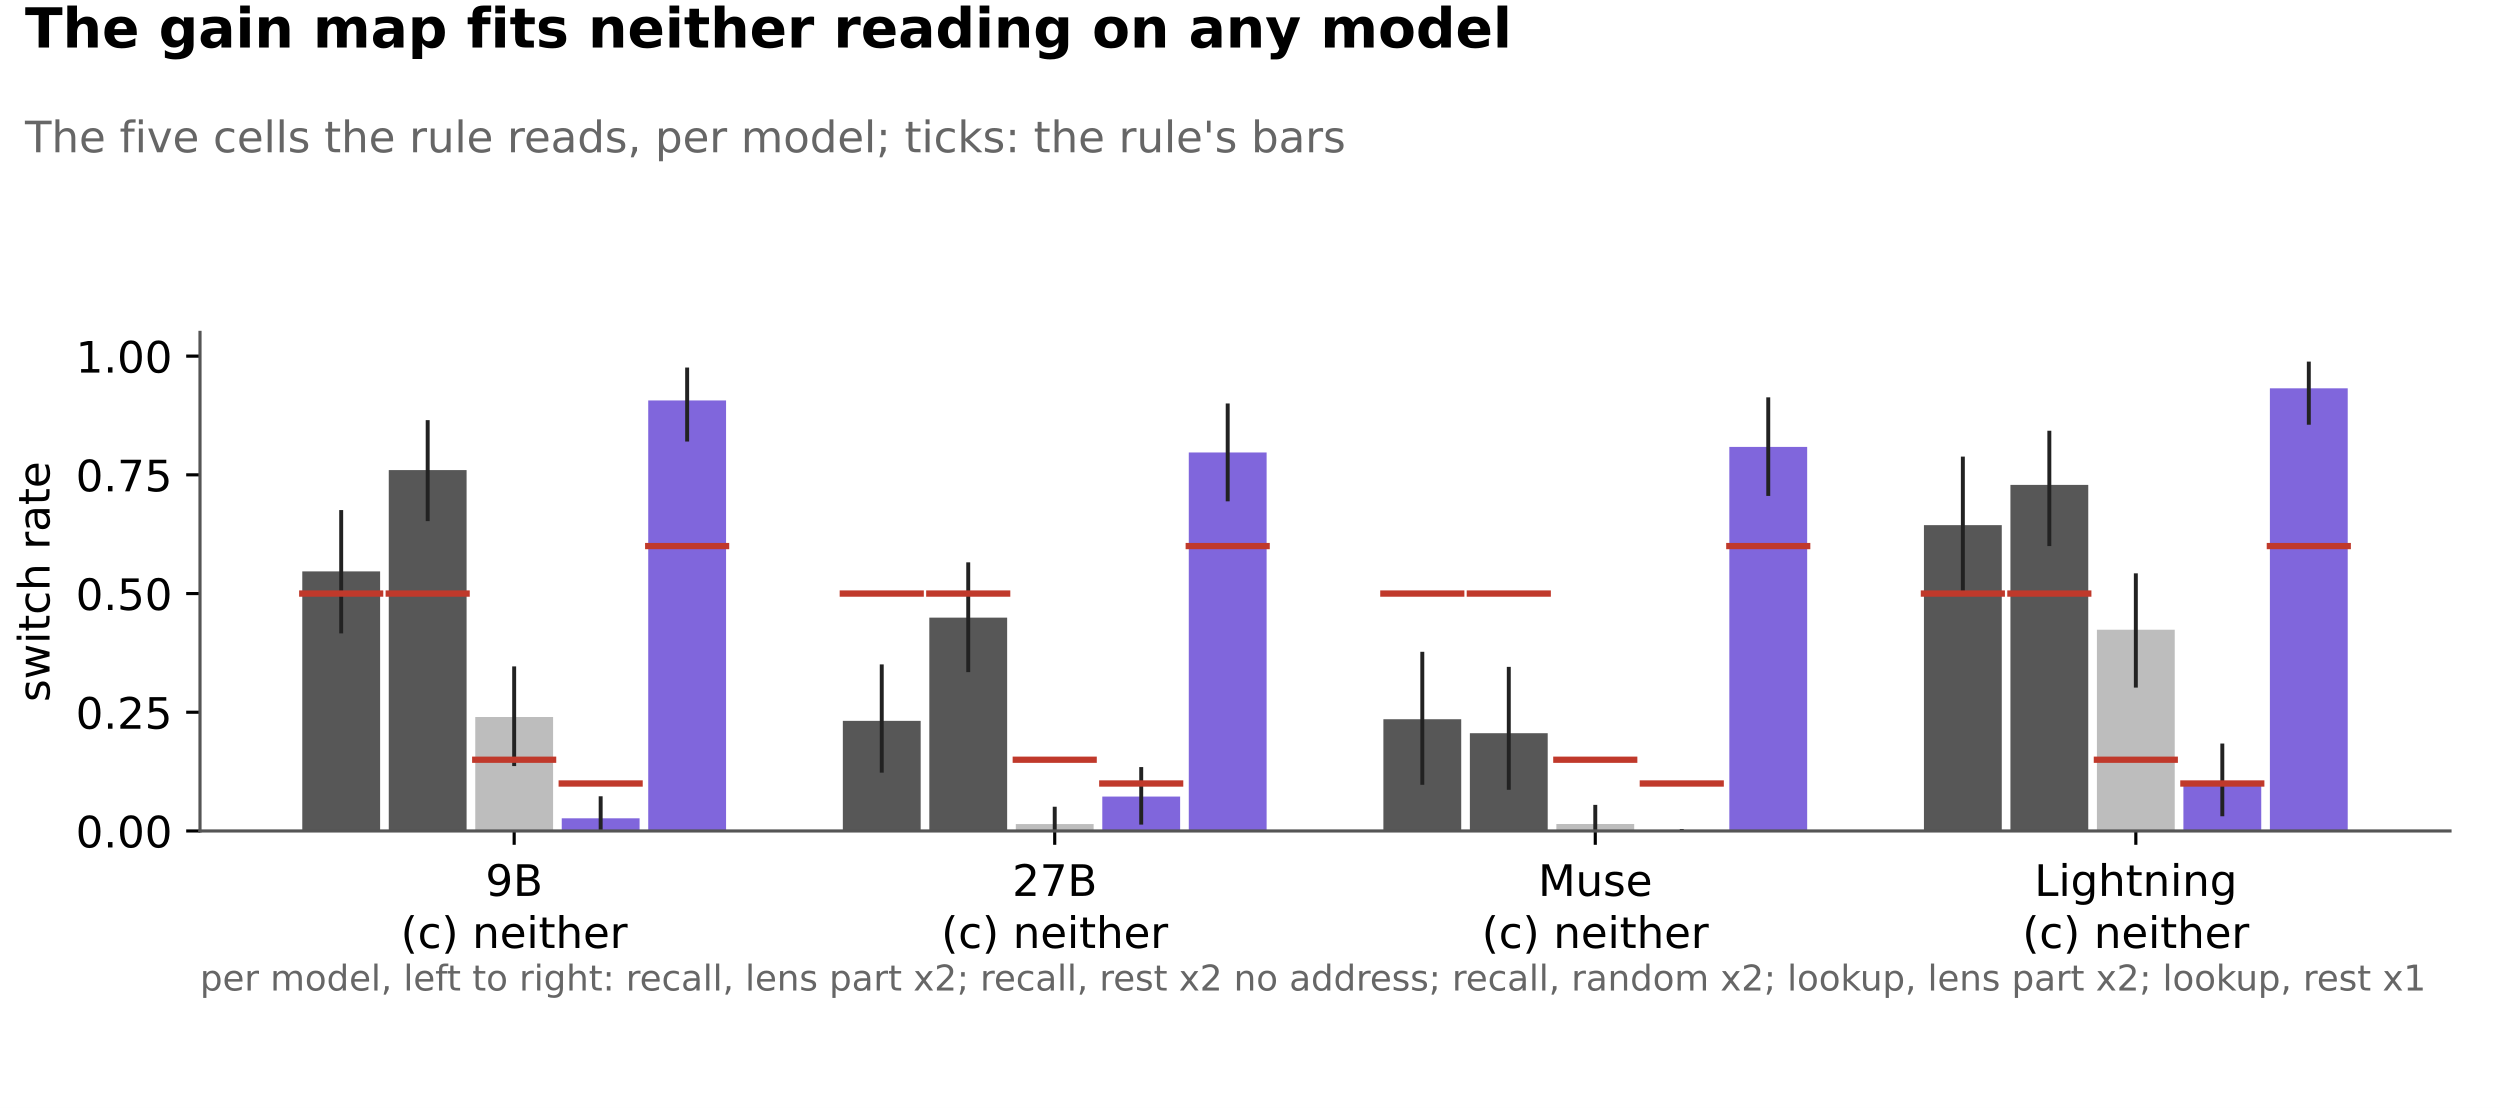
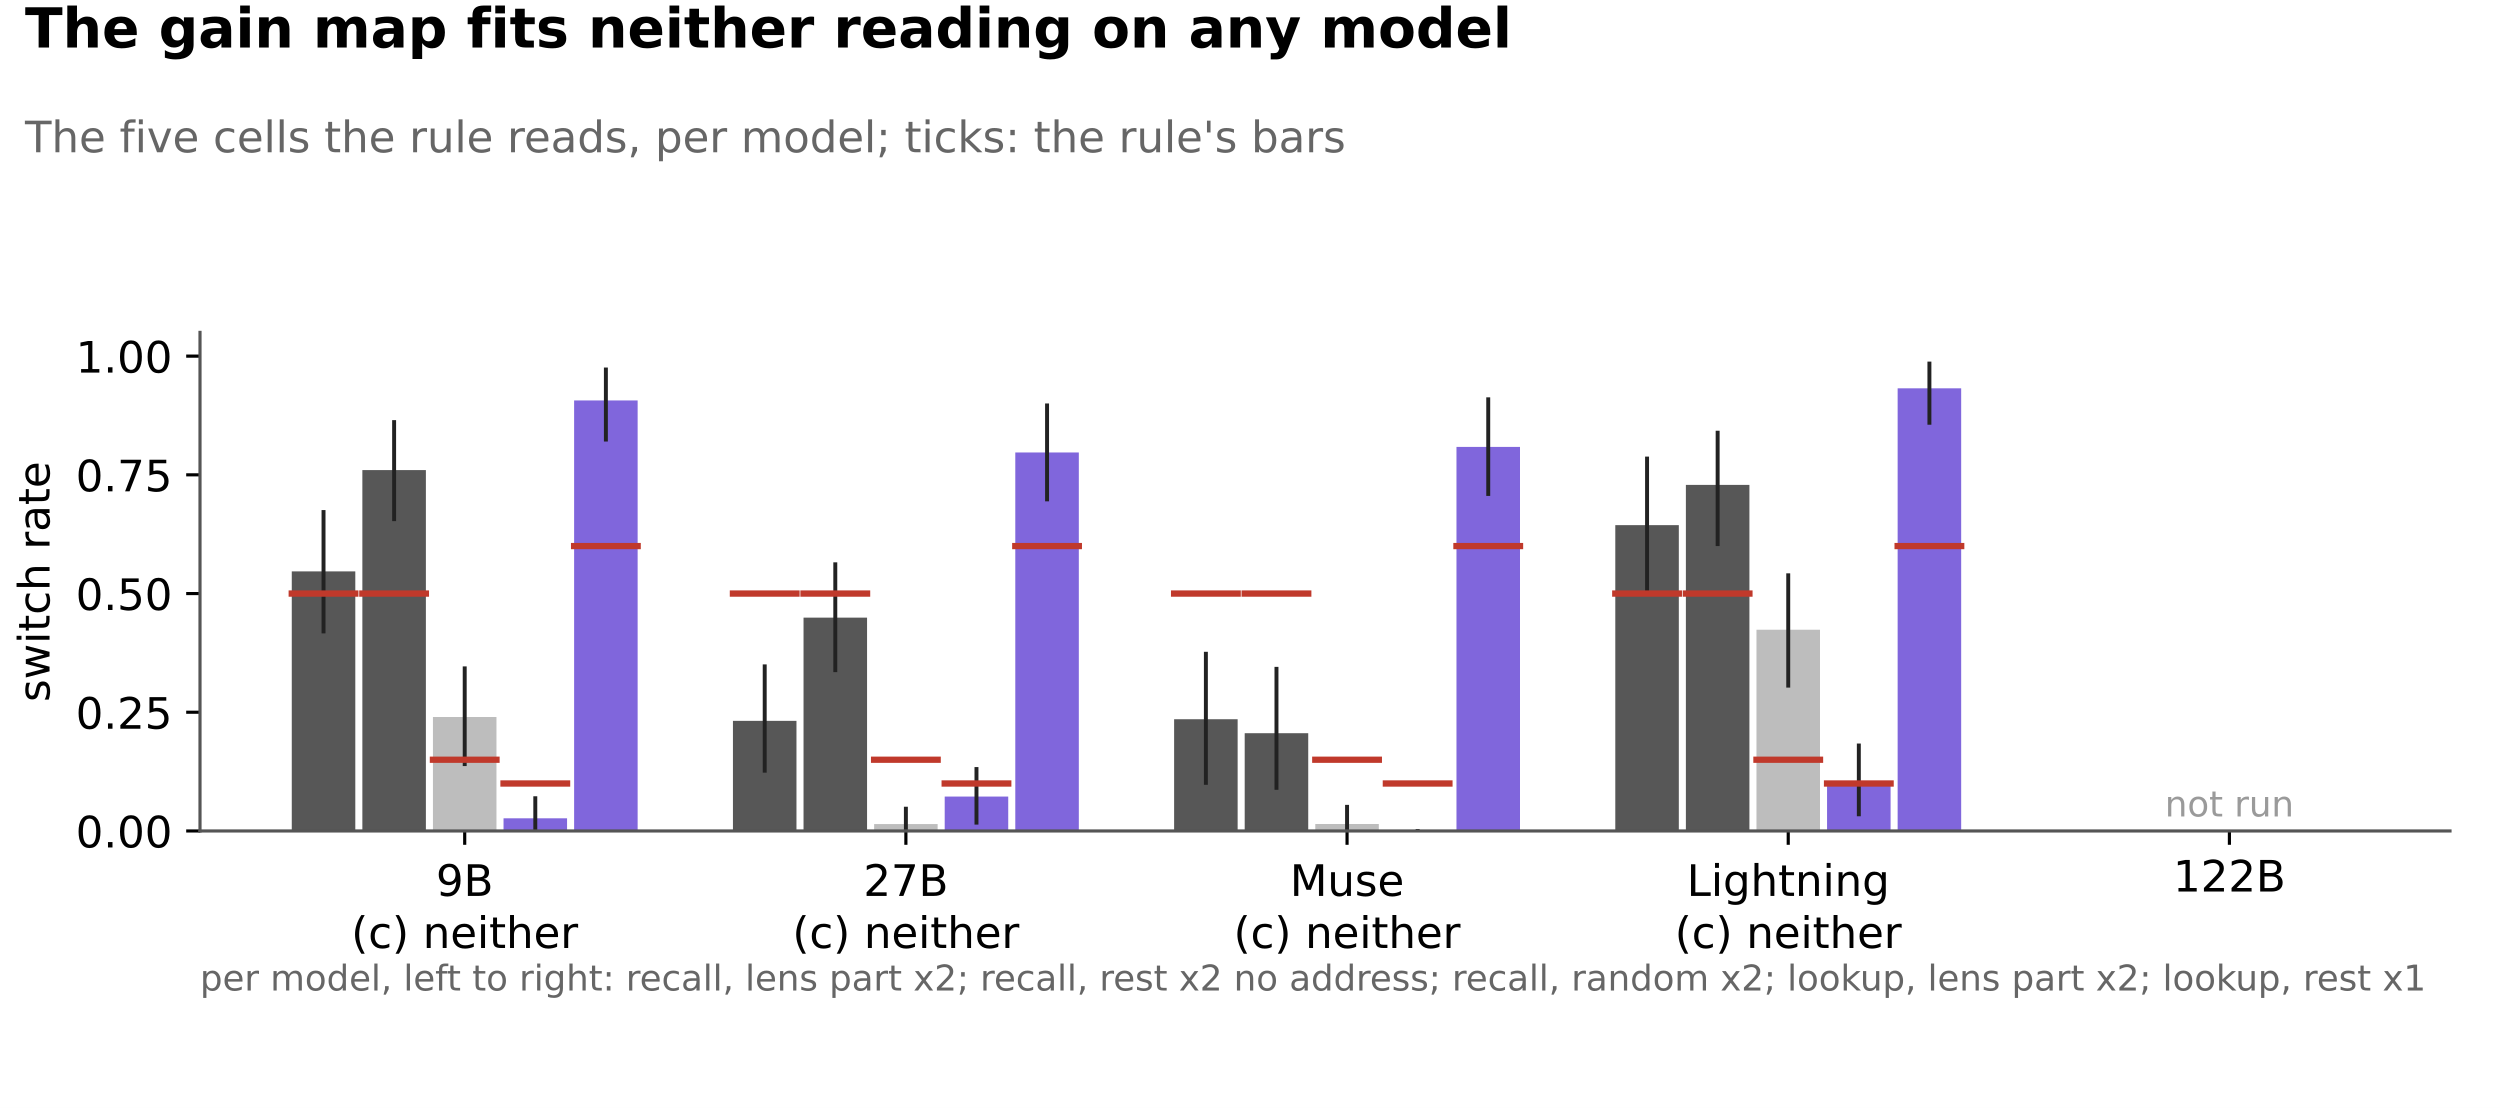
<svg xmlns="http://www.w3.org/2000/svg" xmlns:xlink="http://www.w3.org/1999/xlink" width="633.6pt" height="280.8pt" viewBox="0 0 633.6 280.8" version="1.1">
  <defs>
    <style type="text/css">*{stroke-linejoin: round; stroke-linecap: butt}</style>
  </defs>
  <g id="figure_1">
    <g id="patch_1">
      <path d="M 0 280.8  L 633.6 280.8  L 633.6 0  L 0 0  z " style="fill: #ffffff" />
    </g>
    <g id="axes_1">
      <g id="patch_2">
        <path d="M 50.688 210.6  L 620.928 210.6  L 620.928 84.24  L 50.688 84.24  z " style="fill: #ffffff" />
      </g>
      <g id="patch_3">
-         <path d="M 76.608 210.6  L 96.336 210.6  L 96.336 144.813  L 76.608 144.813  z " clip-path="url(#p11c9bc44fe)" style="fill: #3a3a3a; opacity: 0.85" />
+         <path d="M 73.945 210.6  L 90.046 210.6  L 90.046 144.813  L 73.945 144.813  z " clip-path="url(#p9e50dd848d)" style="fill: #3a3a3a; opacity: 0.85" />
      </g>
      <g id="patch_4">
-         <path d="M 98.528 210.6  L 118.255 210.6  L 118.255 119.139  L 98.528 119.139  z " clip-path="url(#p11c9bc44fe)" style="fill: #3a3a3a; opacity: 0.85" />
+         <path d="M 91.835 210.6  L 107.936 210.6  L 107.936 119.139  L 91.835 119.139  z " clip-path="url(#p9e50dd848d)" style="fill: #3a3a3a; opacity: 0.85" />
      </g>
      <g id="patch_5">
-         <path d="M 120.447 210.6  L 140.175 210.6  L 140.175 181.718  L 120.447 181.718  z " clip-path="url(#p11c9bc44fe)" style="fill: #bdbdbd" />
+         <path d="M 109.725 210.6  L 125.826 210.6  L 125.826 181.718  L 109.725 181.718  z " clip-path="url(#p9e50dd848d)" style="fill: #bdbdbd" />
      </g>
      <g id="patch_6">
-         <path d="M 142.367 210.6  L 162.095 210.6  L 162.095 207.391  L 142.367 207.391  z " clip-path="url(#p11c9bc44fe)" style="fill: #6a4bd6; opacity: 0.85" />
+         <path d="M 127.614 210.6  L 143.715 210.6  L 143.715 207.391  L 127.614 207.391  z " clip-path="url(#p9e50dd848d)" style="fill: #6a4bd6; opacity: 0.85" />
      </g>
      <g id="patch_7">
-         <path d="M 164.287 210.6  L 184.014 210.6  L 184.014 101.489  L 164.287 101.489  z " clip-path="url(#p11c9bc44fe)" style="fill: #6a4bd6; opacity: 0.85" />
+         <path d="M 145.504 210.6  L 161.605 210.6  L 161.605 101.489  L 145.504 101.489  z " clip-path="url(#p9e50dd848d)" style="fill: #6a4bd6; opacity: 0.85" />
      </g>
      <g id="patch_8">
-         <path d="M 213.606 210.6  L 233.334 210.6  L 233.334 182.694  L 213.606 182.694  z " clip-path="url(#p11c9bc44fe)" style="fill: #3a3a3a; opacity: 0.85" />
+         <path d="M 185.757 210.6  L 201.858 210.6  L 201.858 182.694  L 185.757 182.694  z " clip-path="url(#p9e50dd848d)" style="fill: #3a3a3a; opacity: 0.85" />
      </g>
      <g id="patch_9">
-         <path d="M 235.526 210.6  L 255.253 210.6  L 255.253 156.533  L 235.526 156.533  z " clip-path="url(#p11c9bc44fe)" style="fill: #3a3a3a; opacity: 0.85" />
+         <path d="M 203.646 210.6  L 219.747 210.6  L 219.747 156.533  L 203.646 156.533  z " clip-path="url(#p9e50dd848d)" style="fill: #3a3a3a; opacity: 0.85" />
      </g>
      <g id="patch_10">
-         <path d="M 257.445 210.6  L 277.173 210.6  L 277.173 208.856  L 257.445 208.856  z " clip-path="url(#p11c9bc44fe)" style="fill: #bdbdbd" />
+         <path d="M 221.536 210.6  L 237.637 210.6  L 237.637 208.856  L 221.536 208.856  z " clip-path="url(#p9e50dd848d)" style="fill: #bdbdbd" />
      </g>
      <g id="patch_11">
-         <path d="M 279.365 210.6  L 299.093 210.6  L 299.093 201.88  L 279.365 201.88  z " clip-path="url(#p11c9bc44fe)" style="fill: #6a4bd6; opacity: 0.85" />
+         <path d="M 239.426 210.6  L 255.527 210.6  L 255.527 201.88  L 239.426 201.88  z " clip-path="url(#p9e50dd848d)" style="fill: #6a4bd6; opacity: 0.85" />
      </g>
      <g id="patch_12">
-         <path d="M 301.285 210.6  L 321.012 210.6  L 321.012 114.675  L 301.285 114.675  z " clip-path="url(#p11c9bc44fe)" style="fill: #6a4bd6; opacity: 0.85" />
+         <path d="M 257.316 210.6  L 273.417 210.6  L 273.417 114.675  L 257.316 114.675  z " clip-path="url(#p9e50dd848d)" style="fill: #6a4bd6; opacity: 0.85" />
      </g>
      <g id="patch_13">
-         <path d="M 350.604 210.6  L 370.331 210.6  L 370.331 182.284  L 350.604 182.284  z " clip-path="url(#p11c9bc44fe)" style="fill: #3a3a3a; opacity: 0.85" />
+         <path d="M 297.568 210.6  L 313.669 210.6  L 313.669 182.284  L 297.568 182.284  z " clip-path="url(#p9e50dd848d)" style="fill: #3a3a3a; opacity: 0.85" />
      </g>
      <g id="patch_14">
-         <path d="M 372.523 210.6  L 392.251 210.6  L 392.251 185.824  L 372.523 185.824  z " clip-path="url(#p11c9bc44fe)" style="fill: #3a3a3a; opacity: 0.85" />
+         <path d="M 315.458 210.6  L 331.559 210.6  L 331.559 185.824  L 315.458 185.824  z " clip-path="url(#p9e50dd848d)" style="fill: #3a3a3a; opacity: 0.85" />
      </g>
      <g id="patch_15">
-         <path d="M 394.443 210.6  L 414.171 210.6  L 414.171 208.83  L 394.443 208.83  z " clip-path="url(#p11c9bc44fe)" style="fill: #bdbdbd" />
+         <path d="M 333.348 210.6  L 349.449 210.6  L 349.449 208.83  L 333.348 208.83  z " clip-path="url(#p9e50dd848d)" style="fill: #bdbdbd" />
      </g>
      <g id="patch_16">
-         <path d="M 416.363 210.6  L 436.09 210.6  L 436.09 210.6  L 416.363 210.6  z " clip-path="url(#p11c9bc44fe)" style="fill: #6a4bd6; opacity: 0.85" />
+         <path d="M 351.238 210.6  L 367.339 210.6  L 367.339 210.6  L 351.238 210.6  z " clip-path="url(#p9e50dd848d)" style="fill: #6a4bd6; opacity: 0.85" />
      </g>
      <g id="patch_17">
-         <path d="M 438.282 210.6  L 458.01 210.6  L 458.01 113.264  L 438.282 113.264  z " clip-path="url(#p11c9bc44fe)" style="fill: #6a4bd6; opacity: 0.85" />
+         <path d="M 369.128 210.6  L 385.229 210.6  L 385.229 113.264  L 369.128 113.264  z " clip-path="url(#p9e50dd848d)" style="fill: #6a4bd6; opacity: 0.85" />
      </g>
      <g id="patch_18">
-         <path d="M 487.602 210.6  L 507.329 210.6  L 507.329 133.091  L 487.602 133.091  z " clip-path="url(#p11c9bc44fe)" style="fill: #3a3a3a; opacity: 0.85" />
+         <path d="M 409.38 210.6  L 425.481 210.6  L 425.481 133.091  L 409.38 133.091  z " clip-path="url(#p9e50dd848d)" style="fill: #3a3a3a; opacity: 0.85" />
      </g>
      <g id="patch_19">
-         <path d="M 509.521 210.6  L 529.249 210.6  L 529.249 122.892  L 509.521 122.892  z " clip-path="url(#p11c9bc44fe)" style="fill: #3a3a3a; opacity: 0.85" />
+         <path d="M 427.27 210.6  L 443.371 210.6  L 443.371 122.892  L 427.27 122.892  z " clip-path="url(#p9e50dd848d)" style="fill: #3a3a3a; opacity: 0.85" />
      </g>
      <g id="patch_20">
-         <path d="M 531.441 210.6  L 551.169 210.6  L 551.169 159.607  L 531.441 159.607  z " clip-path="url(#p11c9bc44fe)" style="fill: #bdbdbd" />
+         <path d="M 445.16 210.6  L 461.261 210.6  L 461.261 159.607  L 445.16 159.607  z " clip-path="url(#p9e50dd848d)" style="fill: #bdbdbd" />
      </g>
      <g id="patch_21">
-         <path d="M 553.361 210.6  L 573.088 210.6  L 573.088 198.362  L 553.361 198.362  z " clip-path="url(#p11c9bc44fe)" style="fill: #6a4bd6; opacity: 0.85" />
+         <path d="M 463.05 210.6  L 479.151 210.6  L 479.151 198.362  L 463.05 198.362  z " clip-path="url(#p9e50dd848d)" style="fill: #6a4bd6; opacity: 0.85" />
      </g>
      <g id="patch_22">
-         <path d="M 575.28 210.6  L 595.008 210.6  L 595.008 98.416  L 575.28 98.416  z " clip-path="url(#p11c9bc44fe)" style="fill: #6a4bd6; opacity: 0.85" />
+         <path d="M 480.94 210.6  L 497.041 210.6  L 497.041 98.416  L 480.94 98.416  z " clip-path="url(#p9e50dd848d)" style="fill: #6a4bd6; opacity: 0.85" />
      </g>
      <g id="matplotlib.axis_1">
        <g id="xtick_1">
          <g id="line2d_1">
            <defs>
-               <path id="m6441d32e04" d="M 0 0  L 0 3.5  " style="stroke: #000000; stroke-width: 0.8" />
+               <path id="mb9505852d2" d="M 0 0  L 0 3.5  " style="stroke: #000000; stroke-width: 0.8" />
            </defs>
            <g>
-               <use xlink:href="#m6441d32e04" x="130.311" y="210.6" style="stroke: #000000; stroke-width: 0.8" />
+               <use xlink:href="#mb9505852d2" x="117.775" y="210.6" style="stroke: #000000; stroke-width: 0.8" />
            </g>
          </g>
          <g id="text_1">
-             <text style="font-size: 11px; font-family: 'DejaVu Sans'" transform="translate(123.0383 227.0585)">9B</text>
-             <text style="font-size: 11px; font-family: 'DejaVu Sans'" transform="translate(101.5625 240.2615)">(c) neither</text>
+             <text style="font-size: 11px; font-family: 'DejaVu Sans'" transform="translate(110.5022 227.0585)">9B</text>
+             <text style="font-size: 11px; font-family: 'DejaVu Sans'" transform="translate(89.02639 240.2615)">(c) neither</text>
          </g>
        </g>
        <g id="xtick_2">
          <g id="line2d_2">
            <g>
-               <use xlink:href="#m6441d32e04" x="267.309" y="210.6" style="stroke: #000000; stroke-width: 0.8" />
+               <use xlink:href="#mb9505852d2" x="229.587" y="210.6" style="stroke: #000000; stroke-width: 0.8" />
            </g>
          </g>
          <g id="text_2">
-             <text style="font-size: 11px; font-family: 'DejaVu Sans'" transform="translate(256.5368 227.0585)">27B</text>
-             <text style="font-size: 11px; font-family: 'DejaVu Sans'" transform="translate(238.5604 240.2615)">(c) neither</text>
+             <text style="font-size: 11px; font-family: 'DejaVu Sans'" transform="translate(218.8146 227.0585)">27B</text>
+             <text style="font-size: 11px; font-family: 'DejaVu Sans'" transform="translate(200.8382 240.2615)">(c) neither</text>
          </g>
        </g>
        <g id="xtick_3">
          <g id="line2d_3">
            <g>
-               <use xlink:href="#m6441d32e04" x="404.307" y="210.6" style="stroke: #000000; stroke-width: 0.8" />
+               <use xlink:href="#mb9505852d2" x="341.399" y="210.6" style="stroke: #000000; stroke-width: 0.8" />
            </g>
          </g>
          <g id="text_3">
-             <text style="font-size: 11px; font-family: 'DejaVu Sans'" transform="translate(389.8265 227.0585)">Muse</text>
-             <text style="font-size: 11px; font-family: 'DejaVu Sans'" transform="translate(375.5583 240.2615)">(c) neither</text>
+             <text style="font-size: 11px; font-family: 'DejaVu Sans'" transform="translate(326.9181 227.0585)">Muse</text>
+             <text style="font-size: 11px; font-family: 'DejaVu Sans'" transform="translate(312.6499 240.2615)">(c) neither</text>
          </g>
        </g>
        <g id="xtick_4">
          <g id="line2d_4">
            <g>
-               <use xlink:href="#m6441d32e04" x="541.305" y="210.6" style="stroke: #000000; stroke-width: 0.8" />
+               <use xlink:href="#mb9505852d2" x="453.21" y="210.6" style="stroke: #000000; stroke-width: 0.8" />
            </g>
          </g>
          <g id="text_4">
-             <text style="font-size: 11px; font-family: 'DejaVu Sans'" transform="translate(515.588 227.0594)">Lightning</text>
-             <text style="font-size: 11px; font-family: 'DejaVu Sans'" transform="translate(512.5562 240.2624)">(c) neither</text>
+             <text style="font-size: 11px; font-family: 'DejaVu Sans'" transform="translate(427.4936 227.0594)">Lightning</text>
+             <text style="font-size: 11px; font-family: 'DejaVu Sans'" transform="translate(424.4617 240.2624)">(c) neither</text>
+           </g>
+         </g>
+         <g id="xtick_5">
+           <g id="line2d_5">
+             <g>
+               <use xlink:href="#mb9505852d2" x="565.022" y="210.6" style="stroke: #000000; stroke-width: 0.8" />
+             </g>
+           </g>
+           <g id="text_5">
+             <text style="font-size: 11px; font-family: 'DejaVu Sans'; text-anchor: middle" x="565.022" y="225.957" transform="rotate(-0 565.0221 225.9574)">122B</text>
          </g>
        </g>
      </g>
      <g id="matplotlib.axis_2">
        <g id="ytick_1">
-           <g id="line2d_5">
+           <g id="line2d_6">
            <defs>
-               <path id="m4c8a65c136" d="M 0 0  L -3.5 0  " style="stroke: #000000; stroke-width: 0.8" />
+               <path id="m36854844fd" d="M 0 0  L -3.5 0  " style="stroke: #000000; stroke-width: 0.8" />
            </defs>
            <g>
-               <use xlink:href="#m4c8a65c136" x="50.688" y="210.6" style="stroke: #000000; stroke-width: 0.8" />
-             </g>
-           </g>
-           <g id="text_5">
+               <use xlink:href="#m36854844fd" x="50.688" y="210.6" style="stroke: #000000; stroke-width: 0.8" />
+             </g>
+           </g>
+           <g id="text_6">
            <text style="font-size: 11px; font-family: 'DejaVu Sans'; text-anchor: end" x="43.688" y="214.779" transform="rotate(-0 43.688 214.7787)">0.00</text>
          </g>
        </g>
        <g id="ytick_2">
-           <g id="line2d_6">
-             <g>
-               <use xlink:href="#m4c8a65c136" x="50.688" y="180.514" style="stroke: #000000; stroke-width: 0.8" />
-             </g>
-           </g>
-           <g id="text_6">
+           <g id="line2d_7">
+             <g>
+               <use xlink:href="#m36854844fd" x="50.688" y="180.514" style="stroke: #000000; stroke-width: 0.8" />
+             </g>
+           </g>
+           <g id="text_7">
            <text style="font-size: 11px; font-family: 'DejaVu Sans'; text-anchor: end" x="43.688" y="184.693" transform="rotate(-0 43.688 184.693)">0.25</text>
          </g>
        </g>
        <g id="ytick_3">
-           <g id="line2d_7">
-             <g>
-               <use xlink:href="#m4c8a65c136" x="50.688" y="150.429" style="stroke: #000000; stroke-width: 0.8" />
-             </g>
-           </g>
-           <g id="text_7">
+           <g id="line2d_8">
+             <g>
+               <use xlink:href="#m36854844fd" x="50.688" y="150.429" style="stroke: #000000; stroke-width: 0.8" />
+             </g>
+           </g>
+           <g id="text_8">
            <text style="font-size: 11px; font-family: 'DejaVu Sans'; text-anchor: end" x="43.688" y="154.607" transform="rotate(-0 43.688 154.6073)">0.50</text>
          </g>
        </g>
        <g id="ytick_4">
-           <g id="line2d_8">
-             <g>
-               <use xlink:href="#m4c8a65c136" x="50.688" y="120.343" style="stroke: #000000; stroke-width: 0.8" />
-             </g>
-           </g>
-           <g id="text_8">
+           <g id="line2d_9">
+             <g>
+               <use xlink:href="#m36854844fd" x="50.688" y="120.343" style="stroke: #000000; stroke-width: 0.8" />
+             </g>
+           </g>
+           <g id="text_9">
            <text style="font-size: 11px; font-family: 'DejaVu Sans'; text-anchor: end" x="43.688" y="124.522" transform="rotate(-0 43.688 124.5216)">0.75</text>
          </g>
        </g>
        <g id="ytick_5">
-           <g id="line2d_9">
-             <g>
-               <use xlink:href="#m4c8a65c136" x="50.688" y="90.257" style="stroke: #000000; stroke-width: 0.8" />
-             </g>
-           </g>
-           <g id="text_9">
+           <g id="line2d_10">
+             <g>
+               <use xlink:href="#m36854844fd" x="50.688" y="90.257" style="stroke: #000000; stroke-width: 0.8" />
+             </g>
+           </g>
+           <g id="text_10">
            <text style="font-size: 11px; font-family: 'DejaVu Sans'; text-anchor: end" x="43.688" y="94.436" transform="rotate(-0 43.688 94.43585)">1.00</text>
          </g>
        </g>
-         <g id="text_10">
+         <g id="text_11">
          <text style="font-size: 11px; font-family: 'DejaVu Sans'; text-anchor: middle" x="12.553" y="147.42" transform="rotate(-90 12.55323 147.42)">switch rate</text>
        </g>
      </g>
-       <g id="line2d_10">
-         <path d="M 86.472 160.023  L 86.472 129.772  " clip-path="url(#p11c9bc44fe)" style="fill: none; stroke: #222222; stroke-linecap: square" />
-       </g>
      <g id="line2d_11">
-         <path d="M 76.608 150.429  L 96.336 150.429  " clip-path="url(#p11c9bc44fe)" style="fill: none; stroke: #c0392b; stroke-width: 1.6; stroke-linecap: square" />
+         <path d="M 81.995 160.023  L 81.995 129.772  " clip-path="url(#p9e50dd848d)" style="fill: none; stroke: #222222; stroke-linecap: square" />
      </g>
      <g id="line2d_12">
-         <path d="M 108.392 131.569  L 108.392 106.97  " clip-path="url(#p11c9bc44fe)" style="fill: none; stroke: #222222; stroke-linecap: square" />
+         <path d="M 73.945 150.429  L 90.046 150.429  " clip-path="url(#p9e50dd848d)" style="fill: none; stroke: #c0392b; stroke-width: 1.6; stroke-linecap: square" />
      </g>
      <g id="line2d_13">
-         <path d="M 98.528 150.429  L 118.255 150.429  " clip-path="url(#p11c9bc44fe)" style="fill: none; stroke: #c0392b; stroke-width: 1.6; stroke-linecap: square" />
+         <path d="M 99.885 131.569  L 99.885 106.97  " clip-path="url(#p9e50dd848d)" style="fill: none; stroke: #222222; stroke-linecap: square" />
      </g>
      <g id="line2d_14">
-         <path d="M 130.311 193.65  L 130.311 169.387  " clip-path="url(#p11c9bc44fe)" style="fill: none; stroke: #222222; stroke-linecap: square" />
+         <path d="M 91.835 150.429  L 107.936 150.429  " clip-path="url(#p9e50dd848d)" style="fill: none; stroke: #c0392b; stroke-width: 1.6; stroke-linecap: square" />
      </g>
      <g id="line2d_15">
-         <path d="M 120.447 192.549  L 140.175 192.549  " clip-path="url(#p11c9bc44fe)" style="fill: none; stroke: #c0392b; stroke-width: 1.6; stroke-linecap: square" />
+         <path d="M 117.775 193.65  L 117.775 169.387  " clip-path="url(#p9e50dd848d)" style="fill: none; stroke: #222222; stroke-linecap: square" />
      </g>
      <g id="line2d_16">
-         <path d="M 152.231 210.6  L 152.231 202.3  " clip-path="url(#p11c9bc44fe)" style="fill: none; stroke: #222222; stroke-linecap: square" />
+         <path d="M 109.725 192.549  L 125.826 192.549  " clip-path="url(#p9e50dd848d)" style="fill: none; stroke: #c0392b; stroke-width: 1.6; stroke-linecap: square" />
      </g>
      <g id="line2d_17">
-         <path d="M 142.367 198.566  L 162.095 198.566  " clip-path="url(#p11c9bc44fe)" style="fill: none; stroke: #c0392b; stroke-width: 1.6; stroke-linecap: square" />
+         <path d="M 135.665 210.6  L 135.665 202.3  " clip-path="url(#p9e50dd848d)" style="fill: none; stroke: #222222; stroke-linecap: square" />
      </g>
      <g id="line2d_18">
-         <path d="M 174.15 111.398  L 174.15 93.647  " clip-path="url(#p11c9bc44fe)" style="fill: none; stroke: #222222; stroke-linecap: square" />
+         <path d="M 127.614 198.566  L 143.715 198.566  " clip-path="url(#p9e50dd848d)" style="fill: none; stroke: #c0392b; stroke-width: 1.6; stroke-linecap: square" />
      </g>
      <g id="line2d_19">
-         <path d="M 164.287 138.394  L 184.014 138.394  " clip-path="url(#p11c9bc44fe)" style="fill: none; stroke: #c0392b; stroke-width: 1.6; stroke-linecap: square" />
+         <path d="M 153.555 111.398  L 153.555 93.647  " clip-path="url(#p9e50dd848d)" style="fill: none; stroke: #222222; stroke-linecap: square" />
      </g>
      <g id="line2d_20">
-         <path d="M 223.47 195.318  L 223.47 168.88  " clip-path="url(#p11c9bc44fe)" style="fill: none; stroke: #222222; stroke-linecap: square" />
+         <path d="M 145.504 138.394  L 161.605 138.394  " clip-path="url(#p9e50dd848d)" style="fill: none; stroke: #c0392b; stroke-width: 1.6; stroke-linecap: square" />
      </g>
      <g id="line2d_21">
-         <path d="M 213.606 150.429  L 233.334 150.429  " clip-path="url(#p11c9bc44fe)" style="fill: none; stroke: #c0392b; stroke-width: 1.6; stroke-linecap: square" />
+         <path d="M 193.807 195.318  L 193.807 168.88  " clip-path="url(#p9e50dd848d)" style="fill: none; stroke: #222222; stroke-linecap: square" />
      </g>
      <g id="line2d_22">
-         <path d="M 245.389 169.839  L 245.389 143.01  " clip-path="url(#p11c9bc44fe)" style="fill: none; stroke: #222222; stroke-linecap: square" />
+         <path d="M 185.757 150.429  L 201.858 150.429  " clip-path="url(#p9e50dd848d)" style="fill: none; stroke: #c0392b; stroke-width: 1.6; stroke-linecap: square" />
      </g>
      <g id="line2d_23">
-         <path d="M 235.526 150.429  L 255.253 150.429  " clip-path="url(#p11c9bc44fe)" style="fill: none; stroke: #c0392b; stroke-width: 1.6; stroke-linecap: square" />
+         <path d="M 211.697 169.839  L 211.697 143.01  " clip-path="url(#p9e50dd848d)" style="fill: none; stroke: #222222; stroke-linecap: square" />
      </g>
      <g id="line2d_24">
-         <path d="M 267.309 210.6  L 267.309 204.959  " clip-path="url(#p11c9bc44fe)" style="fill: none; stroke: #222222; stroke-linecap: square" />
+         <path d="M 203.646 150.429  L 219.747 150.429  " clip-path="url(#p9e50dd848d)" style="fill: none; stroke: #c0392b; stroke-width: 1.6; stroke-linecap: square" />
      </g>
      <g id="line2d_25">
-         <path d="M 257.445 192.549  L 277.173 192.549  " clip-path="url(#p11c9bc44fe)" style="fill: none; stroke: #c0392b; stroke-width: 1.6; stroke-linecap: square" />
+         <path d="M 229.587 210.6  L 229.587 204.959  " clip-path="url(#p9e50dd848d)" style="fill: none; stroke: #222222; stroke-linecap: square" />
      </g>
      <g id="line2d_26">
-         <path d="M 289.229 208.489  L 289.229 194.903  " clip-path="url(#p11c9bc44fe)" style="fill: none; stroke: #222222; stroke-linecap: square" />
+         <path d="M 221.536 192.549  L 237.637 192.549  " clip-path="url(#p9e50dd848d)" style="fill: none; stroke: #c0392b; stroke-width: 1.6; stroke-linecap: square" />
      </g>
      <g id="line2d_27">
-         <path d="M 279.365 198.566  L 299.093 198.566  " clip-path="url(#p11c9bc44fe)" style="fill: none; stroke: #c0392b; stroke-width: 1.6; stroke-linecap: square" />
+         <path d="M 247.477 208.489  L 247.477 194.903  " clip-path="url(#p9e50dd848d)" style="fill: none; stroke: #222222; stroke-linecap: square" />
      </g>
      <g id="line2d_28">
-         <path d="M 311.148 126.553  L 311.148 102.759  " clip-path="url(#p11c9bc44fe)" style="fill: none; stroke: #222222; stroke-linecap: square" />
+         <path d="M 239.426 198.566  L 255.527 198.566  " clip-path="url(#p9e50dd848d)" style="fill: none; stroke: #c0392b; stroke-width: 1.6; stroke-linecap: square" />
      </g>
      <g id="line2d_29">
-         <path d="M 301.285 138.394  L 321.012 138.394  " clip-path="url(#p11c9bc44fe)" style="fill: none; stroke: #c0392b; stroke-width: 1.6; stroke-linecap: square" />
+         <path d="M 265.367 126.553  L 265.367 102.759  " clip-path="url(#p9e50dd848d)" style="fill: none; stroke: #222222; stroke-linecap: square" />
      </g>
      <g id="line2d_30">
-         <path d="M 360.468 198.392  L 360.468 165.696  " clip-path="url(#p11c9bc44fe)" style="fill: none; stroke: #222222; stroke-linecap: square" />
+         <path d="M 257.316 138.394  L 273.417 138.394  " clip-path="url(#p9e50dd848d)" style="fill: none; stroke: #c0392b; stroke-width: 1.6; stroke-linecap: square" />
      </g>
      <g id="line2d_31">
-         <path d="M 350.604 150.429  L 370.331 150.429  " clip-path="url(#p11c9bc44fe)" style="fill: none; stroke: #c0392b; stroke-width: 1.6; stroke-linecap: square" />
+         <path d="M 305.619 198.392  L 305.619 165.696  " clip-path="url(#p9e50dd848d)" style="fill: none; stroke: #222222; stroke-linecap: square" />
      </g>
      <g id="line2d_32">
-         <path d="M 382.387 199.66  L 382.387 169.507  " clip-path="url(#p11c9bc44fe)" style="fill: none; stroke: #222222; stroke-linecap: square" />
+         <path d="M 297.568 150.429  L 313.669 150.429  " clip-path="url(#p9e50dd848d)" style="fill: none; stroke: #c0392b; stroke-width: 1.6; stroke-linecap: square" />
      </g>
      <g id="line2d_33">
-         <path d="M 372.523 150.429  L 392.251 150.429  " clip-path="url(#p11c9bc44fe)" style="fill: none; stroke: #c0392b; stroke-width: 1.6; stroke-linecap: square" />
+         <path d="M 323.509 199.66  L 323.509 169.507  " clip-path="url(#p9e50dd848d)" style="fill: none; stroke: #222222; stroke-linecap: square" />
      </g>
      <g id="line2d_34">
-         <path d="M 404.307 210.6  L 404.307 204.481  " clip-path="url(#p11c9bc44fe)" style="fill: none; stroke: #222222; stroke-linecap: square" />
+         <path d="M 315.458 150.429  L 331.559 150.429  " clip-path="url(#p9e50dd848d)" style="fill: none; stroke: #c0392b; stroke-width: 1.6; stroke-linecap: square" />
      </g>
      <g id="line2d_35">
-         <path d="M 394.443 192.549  L 414.171 192.549  " clip-path="url(#p11c9bc44fe)" style="fill: none; stroke: #c0392b; stroke-width: 1.6; stroke-linecap: square" />
+         <path d="M 341.399 210.6  L 341.399 204.481  " clip-path="url(#p9e50dd848d)" style="fill: none; stroke: #222222; stroke-linecap: square" />
      </g>
      <g id="line2d_36">
-         <path d="M 426.227 210.6  L 426.227 210.6  " clip-path="url(#p11c9bc44fe)" style="fill: none; stroke: #222222; stroke-linecap: square" />
+         <path d="M 333.348 192.549  L 349.449 192.549  " clip-path="url(#p9e50dd848d)" style="fill: none; stroke: #c0392b; stroke-width: 1.6; stroke-linecap: square" />
      </g>
      <g id="line2d_37">
-         <path d="M 416.363 198.566  L 436.09 198.566  " clip-path="url(#p11c9bc44fe)" style="fill: none; stroke: #c0392b; stroke-width: 1.6; stroke-linecap: square" />
+         <path d="M 359.288 210.6  L 359.288 210.6  " clip-path="url(#p9e50dd848d)" style="fill: none; stroke: #222222; stroke-linecap: square" />
      </g>
      <g id="line2d_38">
-         <path d="M 448.146 125.195  L 448.146 101.194  " clip-path="url(#p11c9bc44fe)" style="fill: none; stroke: #222222; stroke-linecap: square" />
+         <path d="M 351.238 198.566  L 367.339 198.566  " clip-path="url(#p9e50dd848d)" style="fill: none; stroke: #c0392b; stroke-width: 1.6; stroke-linecap: square" />
      </g>
      <g id="line2d_39">
-         <path d="M 438.282 138.394  L 458.01 138.394  " clip-path="url(#p11c9bc44fe)" style="fill: none; stroke: #c0392b; stroke-width: 1.6; stroke-linecap: square" />
+         <path d="M 377.178 125.195  L 377.178 101.194  " clip-path="url(#p9e50dd848d)" style="fill: none; stroke: #222222; stroke-linecap: square" />
      </g>
      <g id="line2d_40">
-         <path d="M 497.466 149.474  L 497.466 116.213  " clip-path="url(#p11c9bc44fe)" style="fill: none; stroke: #222222; stroke-linecap: square" />
+         <path d="M 369.128 138.394  L 385.229 138.394  " clip-path="url(#p9e50dd848d)" style="fill: none; stroke: #c0392b; stroke-width: 1.6; stroke-linecap: square" />
      </g>
      <g id="line2d_41">
-         <path d="M 487.602 150.429  L 507.329 150.429  " clip-path="url(#p11c9bc44fe)" style="fill: none; stroke: #c0392b; stroke-width: 1.6; stroke-linecap: square" />
+         <path d="M 417.431 149.474  L 417.431 116.213  " clip-path="url(#p9e50dd848d)" style="fill: none; stroke: #222222; stroke-linecap: square" />
      </g>
      <g id="line2d_42">
-         <path d="M 519.385 137.893  L 519.385 109.667  " clip-path="url(#p11c9bc44fe)" style="fill: none; stroke: #222222; stroke-linecap: square" />
+         <path d="M 409.38 150.429  L 425.481 150.429  " clip-path="url(#p9e50dd848d)" style="fill: none; stroke: #c0392b; stroke-width: 1.6; stroke-linecap: square" />
      </g>
      <g id="line2d_43">
-         <path d="M 509.521 150.429  L 529.249 150.429  " clip-path="url(#p11c9bc44fe)" style="fill: none; stroke: #c0392b; stroke-width: 1.6; stroke-linecap: square" />
+         <path d="M 435.32 137.893  L 435.32 109.667  " clip-path="url(#p9e50dd848d)" style="fill: none; stroke: #222222; stroke-linecap: square" />
      </g>
      <g id="line2d_44">
-         <path d="M 541.305 173.76  L 541.305 145.8  " clip-path="url(#p11c9bc44fe)" style="fill: none; stroke: #222222; stroke-linecap: square" />
+         <path d="M 427.27 150.429  L 443.371 150.429  " clip-path="url(#p9e50dd848d)" style="fill: none; stroke: #c0392b; stroke-width: 1.6; stroke-linecap: square" />
      </g>
      <g id="line2d_45">
-         <path d="M 531.441 192.549  L 551.169 192.549  " clip-path="url(#p11c9bc44fe)" style="fill: none; stroke: #c0392b; stroke-width: 1.6; stroke-linecap: square" />
+         <path d="M 453.21 173.76  L 453.21 145.8  " clip-path="url(#p9e50dd848d)" style="fill: none; stroke: #222222; stroke-linecap: square" />
      </g>
      <g id="line2d_46">
-         <path d="M 563.224 206.377  L 563.224 188.938  " clip-path="url(#p11c9bc44fe)" style="fill: none; stroke: #222222; stroke-linecap: square" />
+         <path d="M 445.16 192.549  L 461.261 192.549  " clip-path="url(#p9e50dd848d)" style="fill: none; stroke: #c0392b; stroke-width: 1.6; stroke-linecap: square" />
      </g>
      <g id="line2d_47">
-         <path d="M 553.361 198.566  L 573.088 198.566  " clip-path="url(#p11c9bc44fe)" style="fill: none; stroke: #c0392b; stroke-width: 1.6; stroke-linecap: square" />
+         <path d="M 471.1 206.377  L 471.1 188.938  " clip-path="url(#p9e50dd848d)" style="fill: none; stroke: #222222; stroke-linecap: square" />
      </g>
      <g id="line2d_48">
-         <path d="M 585.144 107.147  L 585.144 92.138  " clip-path="url(#p11c9bc44fe)" style="fill: none; stroke: #222222; stroke-linecap: square" />
+         <path d="M 463.05 198.566  L 479.151 198.566  " clip-path="url(#p9e50dd848d)" style="fill: none; stroke: #c0392b; stroke-width: 1.6; stroke-linecap: square" />
      </g>
      <g id="line2d_49">
-         <path d="M 575.28 138.394  L 595.008 138.394  " clip-path="url(#p11c9bc44fe)" style="fill: none; stroke: #c0392b; stroke-width: 1.6; stroke-linecap: square" />
+         <path d="M 488.99 107.147  L 488.99 92.138  " clip-path="url(#p9e50dd848d)" style="fill: none; stroke: #222222; stroke-linecap: square" />
+       </g>
+       <g id="line2d_50">
+         <path d="M 480.94 138.394  L 497.041 138.394  " clip-path="url(#p9e50dd848d)" style="fill: none; stroke: #c0392b; stroke-width: 1.6; stroke-linecap: square" />
      </g>
      <g id="patch_23">
        <path d="M 50.688 210.6  L 50.688 84.24  " style="fill: none; stroke: #555555; stroke-width: 0.8; stroke-linejoin: miter; stroke-linecap: square" />
      </g>
      <g id="patch_24">
        <path d="M 50.688 210.6  L 620.928 210.6  " style="fill: none; stroke: #555555; stroke-width: 0.8; stroke-linejoin: miter; stroke-linecap: square" />
      </g>
-       <g id="text_11">
+       <g id="text_12">
+         <text style="font-size: 9px; font-family: 'DejaVu Sans'; text-anchor: middle; fill: #9a9a9a" x="565.022" y="206.921" transform="rotate(-0 565.0221 206.9207)">not run</text>
+       </g>
+       <g id="text_13">
        <text style="font-size: 9px; font-family: 'DejaVu Sans'; text-anchor: start; fill: #666666" x="50.688" y="251.035" transform="rotate(-0 50.688 251.0352)">per model, left to right: recall, lens part x2; recall, rest x2 no address; recall, random x2; lookup, lens part x2; lookup, rest x1</text>
      </g>
    </g>
-     <g id="text_12">
+     <g id="text_14">
      <text style="font-weight: 700; font-size: 14px; font-family: 'DejaVu Sans'; text-anchor: start" x="6.336" y="12.042" transform="rotate(-0 6.336 12.04181)">The gain map fits neither reading on any model</text>
    </g>
-     <g id="text_13">
+     <g id="text_15">
      <text style="font-size: 11px; font-family: 'DejaVu Sans'; text-anchor: start; fill: #666666" x="6.336" y="38.598" transform="rotate(-0 6.336 38.59828)">The five cells the rule reads, per model; ticks: the rule's bars</text>
    </g>
  </g>
  <defs>
-     <clipPath id="p11c9bc44fe">
+     <clipPath id="p9e50dd848d">
      <rect x="50.688" y="84.24" width="570.24" height="126.36" />
    </clipPath>
  </defs>
</svg>
